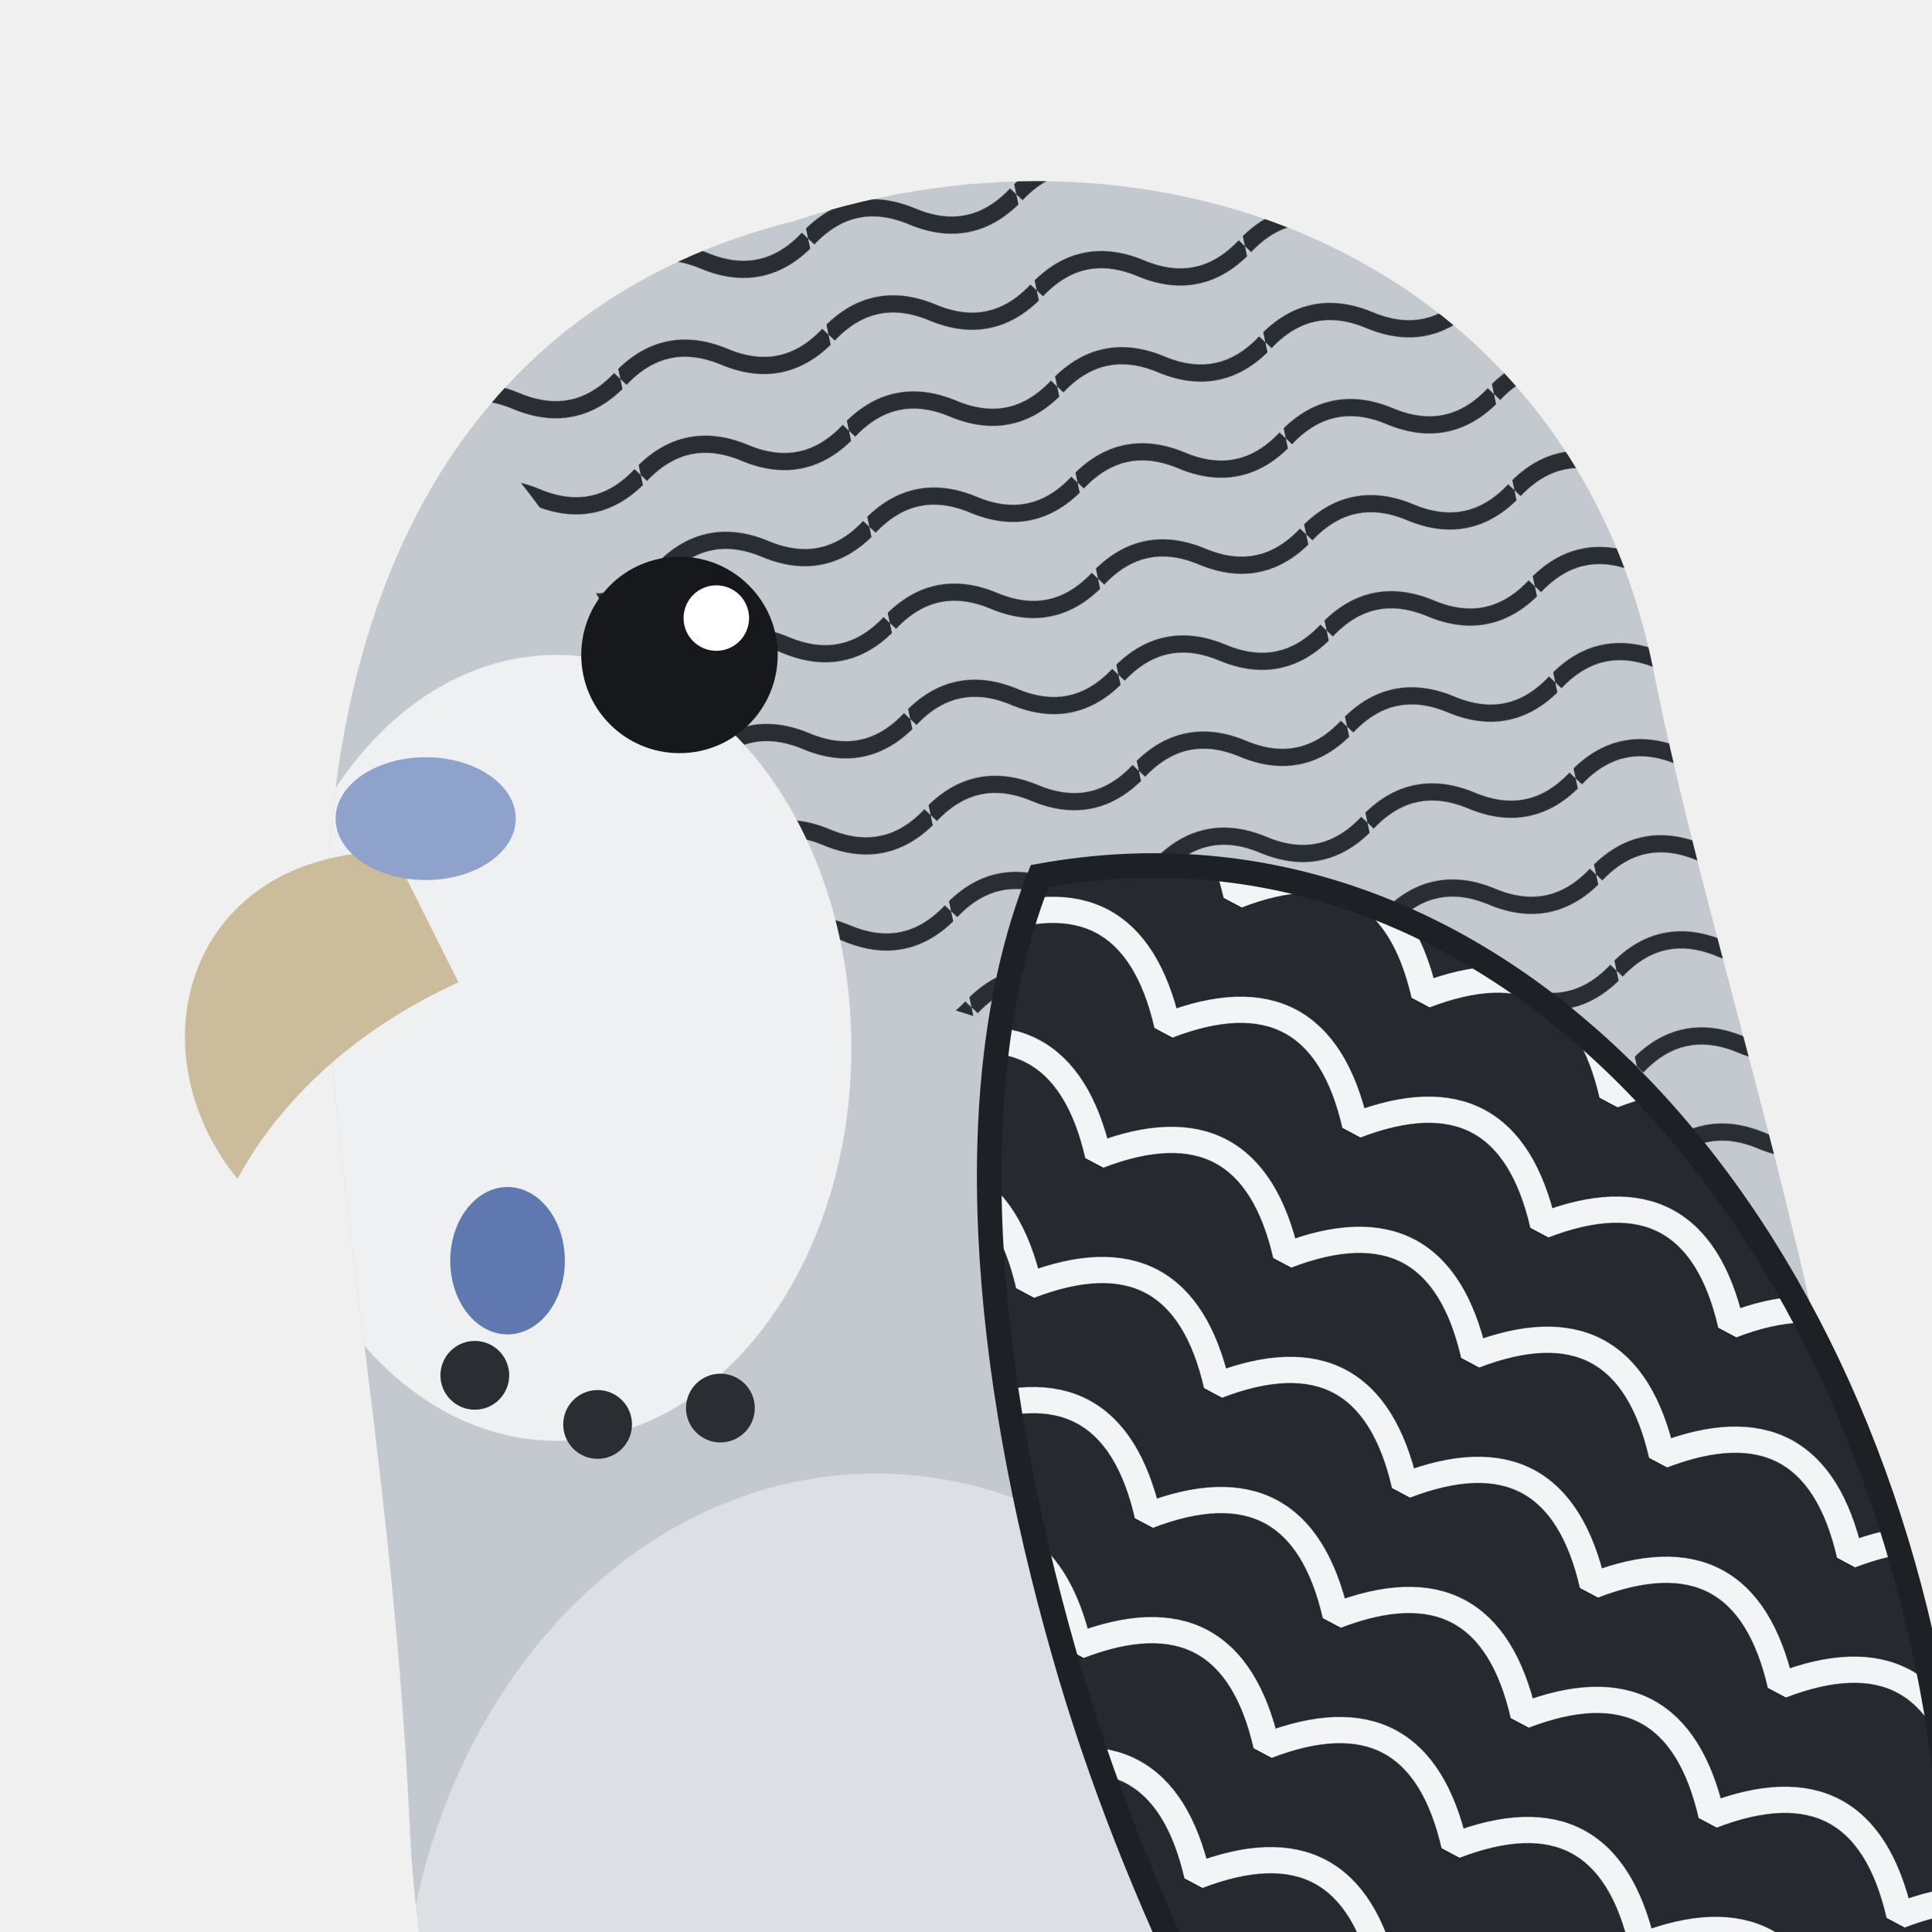
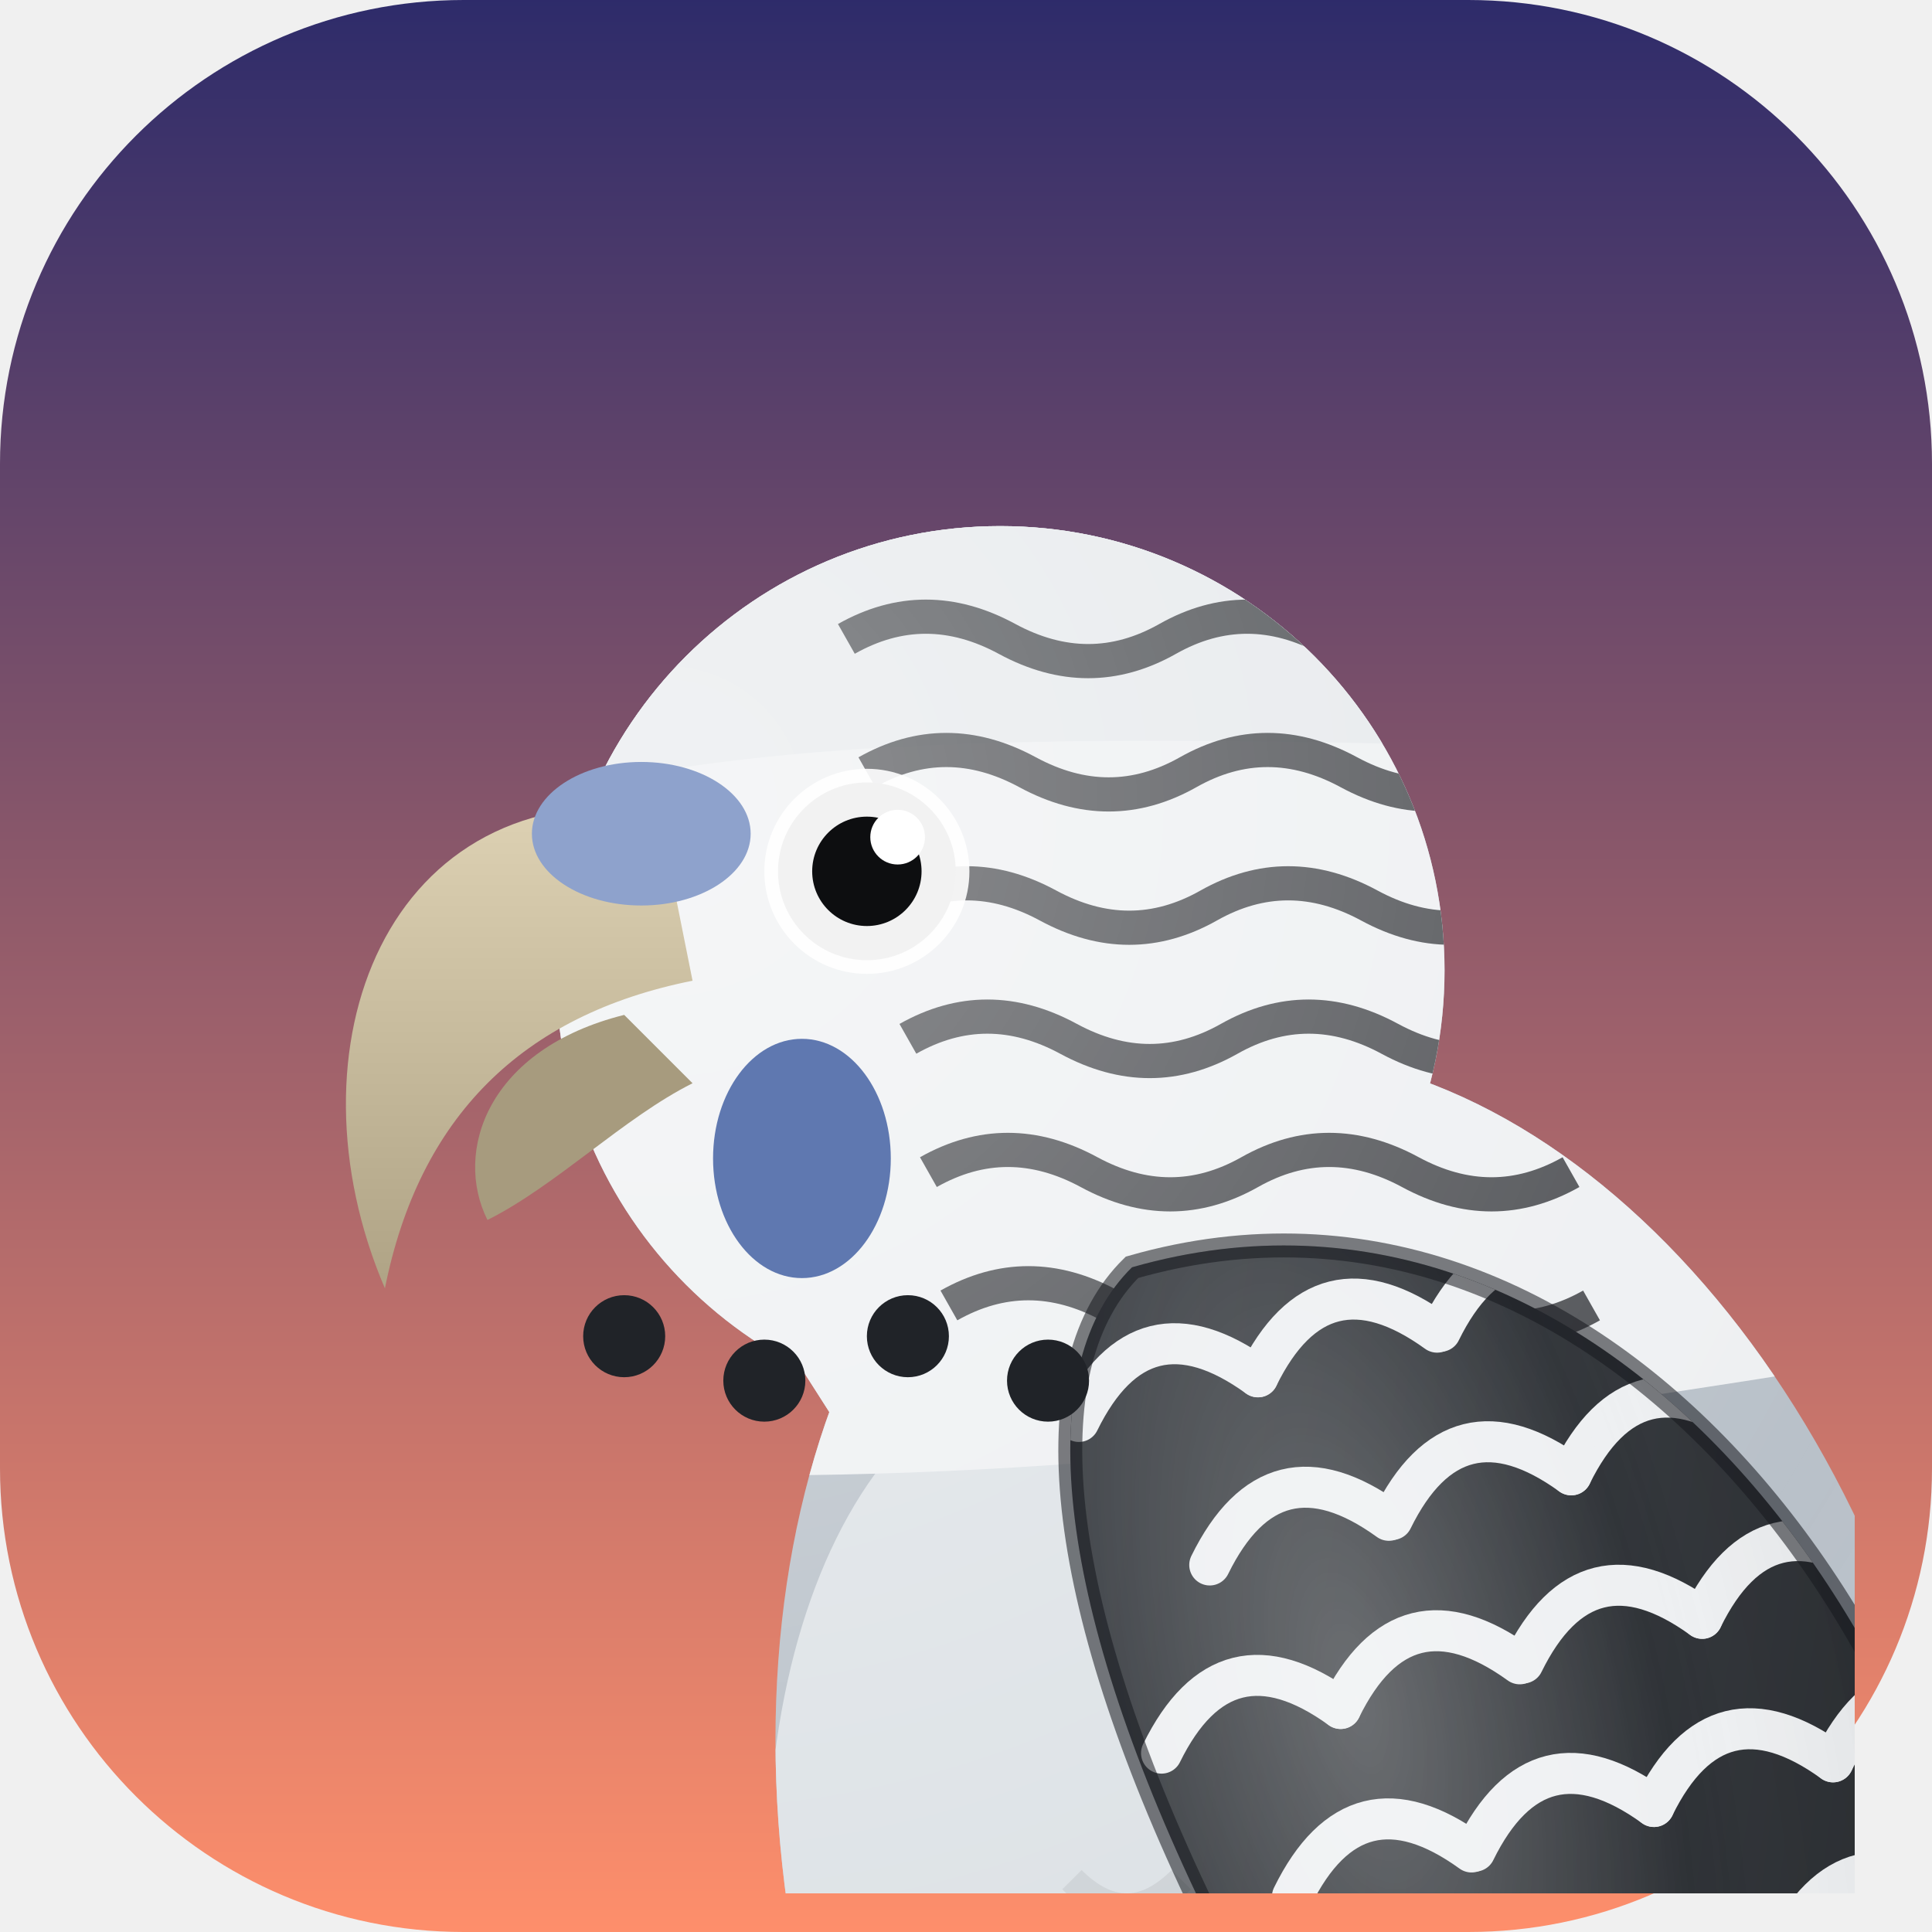
- <svg xmlns="http://www.w3.org/2000/svg" viewBox="92 32 236 236" width="236" height="236">
+ <svg xmlns="http://www.w3.org/2000/svg" viewBox="0 0 100 100">
  <defs>
-     <pattern id="scallop" width="26" height="18" patternUnits="userSpaceOnUse" patternTransform="rotate(28)">
-       <rect width="26" height="18" fill="#262a30" />
-       <path d="M0 17 Q13 2 26 17" fill="none" stroke="#f3f4f5" stroke-width="3.2" stroke-linecap="round" />
-     </pattern>
-     <pattern id="barring" width="26" height="12" patternUnits="userSpaceOnUse" patternTransform="rotate(-12)">
-       <path d="M0 6 Q6.5 1.5 13 6 T26 6" fill="none" stroke="#2a2d32" stroke-width="2.1" />
-     </pattern>
-     <pattern id="bark" width="34" height="14" patternUnits="userSpaceOnUse" patternTransform="rotate(-2)">
-       <path d="M0 4 Q9 2 17 5 T34 4" fill="none" stroke="#4a3120" stroke-width="1.6" opacity=".55" />
-       <path d="M6 10 Q14 8 22 11" fill="none" stroke="#9a7352" stroke-width="1.3" opacity=".6" />
-     </pattern>
-     <linearGradient id="wood" x1="0" y1="0" x2="0" y2="1">
-       <stop offset="0" stop-color="#8b6545" />
-       <stop offset=".55" stop-color="#6b4a31" />
-       <stop offset="1" stop-color="#4b3222" />
+     <linearGradient id="bgz" x1="0" y1="0" x2="0" y2="1">
+       <stop offset="0" stop-color="#2d2b6a" />
+       <stop offset="1" stop-color="#ff8f6b" />
    </linearGradient>
-     <clipPath id="bodyClip">
-       <path id="bodyPath" d="M205 95 C250 80 300 100 310 150 C320 200 345 260 335 320 C325 370 280 395 235 390 C185 385 160 340 158 290 C156 250 150 220 148 190 C146 140 165 105 205 95 Z" />
-     </clipPath>
  </defs>
-   <g transform="translate(-16 -36)">
-     <path d="M292 372 L326 352 L418 498 L392 506 Z" fill="#1f2226" />
-     <path d="M300 378 L318 366 L376 500 L360 504 Z" fill="#3b4352" />
-     <use href="#bodyPath" fill="#c3c9cf" />
-     <g clip-path="url(#bodyClip)">
-       <ellipse cx="215" cy="318" rx="58" ry="70" fill="#dce0e4" />
-       <path d="M150 60 L340 60 L340 210 C300 215 250 200 205 185 C185 150 175 120 150 110 Z" fill="url(#barring)" />
-       <ellipse cx="176" cy="196" rx="36" ry="48" fill="#eef0f2" />
+   <rect width="100" height="100" rx="24" fill="url(#bgz)" />
+   <svg viewBox="13 5 52 52" x="4" y="6" width="92" height="92" role="img" aria-label="Pixel">
+     <defs>
+       <radialGradient id="k1_lit" cx="0.3" cy="0.25" r="0.85">
+         <stop offset="0" stop-color="#fff" stop-opacity=".38" />
+         <stop offset=".45" stop-color="#fff" stop-opacity="0" />
+         <stop offset=".8" stop-color="#000" stop-opacity=".1" />
+         <stop offset="1" stop-color="#000" stop-opacity=".28" />
+       </radialGradient>
+       <linearGradient id="k1_wing" x1="0" y1="0" x2="1" y2="1">
+         <stop offset="0" stop-color="#404449" />
+         <stop offset="1" stop-color="#1e2125" />
+       </linearGradient>
+       <linearGradient id="k1_beak" x1="0" y1="0" x2="0" y2="1">
+         <stop offset="0" stop-color="#ddd1b3" />
+         <stop offset="1" stop-color="#afa385" />
+       </linearGradient>
+       <linearGradient id="k1_wood" x1="0" y1="0" x2="0" y2="1">
+         <stop offset="0" stop-color="#9a7350" />
+         <stop offset=".5" stop-color="#6e4c32" />
+         <stop offset="1" stop-color="#4a3222" />
+       </linearGradient>
+       <linearGradient id="k1_tail" x1="0" y1="0" x2="1" y2="1">
+         <stop offset="0" stop-color="#3b4148" />
+         <stop offset="1" stop-color="#20242a" />
+       </linearGradient>
+       <clipPath id="k1_clip">
+         <ellipse cx="51" cy="57" rx="17" ry="25" transform="rotate(-14 51 57)" />
+         <circle cx="40" cy="30" r="13" />
+         <path d="M30.9 36.5 L49.75 25.45 L56.1 44.5 L40.8 52Z" />
+       </clipPath>
+     </defs>
+     <path d="M59.3 75.2 Q69.3 93.9 81.5 102.6 Q77.5 88.2 63.4 72.3Z" fill="#252a31" stroke="#1b1f24" stroke-width=".5" />
+     <path d="M59.1 74.9 Q68.2 97.3 80.1 109.1 Q77 92.6 63.5 72.6Z" fill="url(#k1_tail)" stroke="#1b1f24" stroke-width=".5" />
+     <path d="M59 74.6 Q64.2 95.3 73.9 106.6 Q73.5 91.7 63.6 72.9Z" fill="#252a31" stroke="#1b1f24" stroke-width=".5" />
+     <g clip-path="url(#k1_clip)">
+       <rect x="0" y="0" width="100" height="100" fill="#b9c1c9" />
+       <ellipse cx="46.1" cy="62.1" rx="12.2" ry="21.3" fill="#dde2e6" transform="rotate(-14 46.1 62.1)" />
+       <path d="M0 0 H100 V35.9 C60.8 41.7 45.2 46.3 21.8 44.3 L0 44.3Z" fill="#eef0f2" />
+       <path d="M0 0 H100 V25.5 C47.8 22.9 34.8 22.2 24.4 25.5 L0 25.5Z" fill="#e6e9ec" />
+       <path d="M35.5 20.3 q2.3 -1.3 4.7 0 t4.7 0 t4.7 0 t4.7 0" fill="none" stroke="#25282d" stroke-width="1" opacity=".8" />
+       <path d="M36.1 24.2 q2.3 -1.3 4.7 0 t4.7 0 t4.7 0 t4.7 0" fill="none" stroke="#25282d" stroke-width="1" opacity=".8" />
+       <path d="M36.7 28.1 q2.3 -1.3 4.7 0 t4.7 0 t4.7 0 t4.7 0" fill="none" stroke="#25282d" stroke-width="1" opacity=".8" />
+       <path d="M37.3 32 q2.3 -1.3 4.7 0 t4.7 0 t4.7 0 t4.7 0" fill="none" stroke="#25282d" stroke-width="1" opacity=".8" />
+       <path d="M37.9 35.9 q2.3 -1.3 4.7 0 t4.7 0 t4.7 0 t4.7 0" fill="none" stroke="#25282d" stroke-width="1" opacity=".8" />
+       <path d="M38.5 39.8 q2.3 -1.3 4.7 0 t4.7 0 t4.7 0 t4.7 0" fill="none" stroke="#25282d" stroke-width="1" opacity=".8" />
+       <path d="M42.1 56.6 q1.6 1.6 3.2 0" stroke="#000" stroke-opacity=".07" stroke-width=".8" fill="none" />
+       <path d="M47.1 55.4 q1.6 1.6 3.2 0" stroke="#000" stroke-opacity=".07" stroke-width=".8" fill="none" />
+       <path d="M52 54.2 q1.6 1.6 3.2 0" stroke="#000" stroke-opacity=".07" stroke-width=".8" fill="none" />
+       <path d="M44 63.9 q1.6 1.6 3.2 0" stroke="#000" stroke-opacity=".07" stroke-width=".8" fill="none" />
+       <path d="M48.9 62.7 q1.6 1.6 3.2 0" stroke="#000" stroke-opacity=".07" stroke-width=".8" fill="none" />
+       <path d="M53.9 61.4 q1.6 1.6 3.2 0" stroke="#000" stroke-opacity=".07" stroke-width=".8" fill="none" />
+       <path d="M45.8 71.2 q1.6 1.6 3.2 0" stroke="#000" stroke-opacity=".07" stroke-width=".8" fill="none" />
+       <rect x="0" y="0" width="100" height="100" fill="url(#k1_lit)" />
    </g>
-     <path d="M235 175 C290 165 335 215 345 280 C352 330 345 380 330 420 C300 390 255 330 238 270 C228 235 225 200 235 175 Z" fill="url(#scallop)" />
-     <path d="M235 175 C290 165 335 215 345 280 C352 330 345 380 330 420 C300 390 255 330 238 270 C228 235 225 200 235 175 Z" fill="none" stroke="#1d2024" stroke-width="3" />
-     <circle cx="166" cy="236" r="4.2" fill="#2a2d32" />
-     <circle cx="181" cy="242" r="4.2" fill="#2a2d32" />
-     <circle cx="196" cy="240" r="4.2" fill="#2a2d32" />
-     <ellipse cx="170" cy="222" rx="7" ry="9" fill="#5f78b0" />
-     <path d="M156 172 C131 172 124 196 137 212 C143 201 153 193 164 188 Z" fill="#cbbd9c" />
-     <ellipse cx="160" cy="168" rx="11" ry="7.5" fill="#8ea2cc" />
-     <circle cx="191" cy="148" r="12" fill="#16181b" />
-     <circle cx="195.5" cy="143.5" r="4" fill="#ffffff" />
-   </g>
+     <g transform="rotate(-14 51 57)">
+       <clipPath id="k1_wc">
+         <path d="M48.5 37.5 C62.9 37 70 54.5 67.2 68.3 C65.5 79.5 62.9 88.3 61.5 92.5 C54.4 82 48.5 69.5 45.9 55.8 C43.9 45.8 45.1 39.5 48.5 37.5Z" />
+       </clipPath>
+       <path d="M48.5 37.5 C62.9 37 70 54.5 67.2 68.3 C65.5 79.5 62.9 88.3 61.5 92.5 C54.4 82 48.5 69.5 45.9 55.8 C43.9 45.8 45.1 39.5 48.5 37.5Z" fill="url(#k1_wing)" />
+       <g clip-path="url(#k1_wc)">
+         <path d="M50.8 61.1 Q55.3 80.8 61.2 93.2 Q59.6 79.6 52.9 60.4Z" fill="#292c2f" stroke="#6b6d6f" stroke-width=".5" />
+         <path d="M53.5 62.4 Q59.4 81.8 66.1 93.7 Q63.6 80.3 55.6 61.6Z" fill="#191c20" stroke="#6b6d6f" stroke-width=".5" />
+         <path d="M56.3 63.7 Q63.5 82.6 71 94.1 Q67.5 80.9 58.3 62.8Z" fill="#292c2f" stroke="#6b6d6f" stroke-width=".5" />
+         <path d="M59 65 Q67.6 83.4 75.9 94.3 Q71.5 81.3 61 64Z" fill="#191c20" stroke="#6b6d6f" stroke-width=".5" />
+         <path d="M61.8 66.3 Q71.6 84.1 80.6 94.4 Q75.3 81.8 63.7 65.2Z" fill="#292c2f" stroke="#6b6d6f" stroke-width=".5" />
+         <path d="M45.9 41.5 q2.7 -3.2 5.4 0" fill="none" stroke="#eef0f2" stroke-width="1.2" stroke-linecap="round" />
+         <path d="M51.3 41.5 q2.7 -3.2 5.4 0" fill="none" stroke="#eef0f2" stroke-width="1.2" stroke-linecap="round" />
+         <path d="M56.8 41.5 q2.7 -3.2 5.4 0" fill="none" stroke="#eef0f2" stroke-width="1.2" stroke-linecap="round" />
+         <path d="M62.2 41.5 q2.7 -3.2 5.4 0" fill="none" stroke="#eef0f2" stroke-width="1.2" stroke-linecap="round" />
+         <path d="M48.6 46.5 q2.7 -3.2 5.4 0" fill="none" stroke="#eef0f2" stroke-width="1.2" stroke-linecap="round" />
+         <path d="M54.1 46.5 q2.7 -3.2 5.4 0" fill="none" stroke="#eef0f2" stroke-width="1.2" stroke-linecap="round" />
+         <path d="M59.5 46.5 q2.7 -3.2 5.4 0" fill="none" stroke="#eef0f2" stroke-width="1.2" stroke-linecap="round" />
+         <path d="M64.9 46.5 q2.7 -3.2 5.4 0" fill="none" stroke="#eef0f2" stroke-width="1.2" stroke-linecap="round" />
+         <path d="M45.9 51.5 q2.7 -3.2 5.4 0" fill="none" stroke="#eef0f2" stroke-width="1.2" stroke-linecap="round" />
+         <path d="M51.3 51.5 q2.7 -3.2 5.4 0" fill="none" stroke="#eef0f2" stroke-width="1.2" stroke-linecap="round" />
+         <path d="M56.8 51.5 q2.7 -3.2 5.4 0" fill="none" stroke="#eef0f2" stroke-width="1.2" stroke-linecap="round" />
+         <path d="M62.2 51.5 q2.7 -3.2 5.4 0" fill="none" stroke="#eef0f2" stroke-width="1.2" stroke-linecap="round" />
+         <path d="M48.6 56.5 q2.7 -3.2 5.4 0" fill="none" stroke="#eef0f2" stroke-width="1.2" stroke-linecap="round" />
+         <path d="M54.1 56.5 q2.7 -3.2 5.4 0" fill="none" stroke="#eef0f2" stroke-width="1.2" stroke-linecap="round" />
+         <path d="M59.5 56.5 q2.7 -3.2 5.4 0" fill="none" stroke="#eef0f2" stroke-width="1.2" stroke-linecap="round" />
+         <path d="M64.9 56.5 q2.7 -3.2 5.4 0" fill="none" stroke="#eef0f2" stroke-width="1.2" stroke-linecap="round" />
+         <path d="M45.9 61.5 q2.7 -3.2 5.4 0" fill="none" stroke="#eef0f2" stroke-width="1.2" stroke-linecap="round" />
+         <path d="M51.3 61.5 q2.7 -3.2 5.4 0" fill="none" stroke="#eef0f2" stroke-width="1.2" stroke-linecap="round" />
+         <path d="M56.8 61.5 q2.7 -3.2 5.4 0" fill="none" stroke="#eef0f2" stroke-width="1.2" stroke-linecap="round" />
+         <path d="M62.2 61.5 q2.7 -3.2 5.4 0" fill="none" stroke="#eef0f2" stroke-width="1.2" stroke-linecap="round" />
+         <path d="M48.6 66.5 q2.7 -3.2 5.4 0" fill="none" stroke="#eef0f2" stroke-width="1.2" stroke-linecap="round" />
+         <path d="M54.1 66.5 q2.7 -3.2 5.4 0" fill="none" stroke="#eef0f2" stroke-width="1.2" stroke-linecap="round" />
+         <path d="M59.5 66.5 q2.7 -3.2 5.4 0" fill="none" stroke="#eef0f2" stroke-width="1.2" stroke-linecap="round" />
+         <path d="M64.9 66.5 q2.7 -3.2 5.4 0" fill="none" stroke="#eef0f2" stroke-width="1.2" stroke-linecap="round" />
+         <path d="M48.5 37.5 C62.9 37 70 54.5 67.2 68.3 C65.5 79.5 62.9 88.3 61.5 92.5 C54.4 82 48.5 69.5 45.9 55.8 C43.9 45.8 45.1 39.5 48.5 37.5Z" fill="url(#k1_lit)" opacity=".7" />
+       </g>
+       <path d="M48.5 37.5 C62.9 37 70 54.5 67.2 68.3 C65.5 79.5 62.9 88.3 61.5 92.5 C54.4 82 48.5 69.5 45.9 55.8 C43.9 45.8 45.1 39.5 48.5 37.5Z" fill="none" stroke="#17191d" stroke-opacity=".55" stroke-width=".7" />
+     </g>
+     <ellipse cx="34.2" cy="35.5" rx="2.6" ry="3.5" fill="#5f78b0" />
+     <circle cx="29" cy="40.7" r="1.2" fill="#202328" />
+     <circle cx="33.1" cy="42" r="1.2" fill="#202328" />
+     <circle cx="37.3" cy="40.7" r="1.2" fill="#202328" />
+     <circle cx="41.4" cy="42" r="1.2" fill="#202328" />
+     <circle cx="36.1" cy="27.1" r="3" fill="#ffffff" opacity=".9" />
+     <circle cx="36.1" cy="27.1" r="2.6" fill="#f2f2f2" />
+     <circle cx="36.1" cy="27.1" r="1.6" fill="#0d0e10" />
+     <circle cx="37" cy="26.1" r="0.8" fill="#ffffff" />
+     <path transform="translate(28 30.3)" d="M2 -5 C-6 -6 -9 2 -6 9 C-5 4 -2 1 3 0Z" fill="url(#k1_beak)" />
+     <path transform="translate(28 30.3)" d="M1 1 C-3 2 -4 5 -3 7 C-1 6 1 4 3 3Z" fill="#a79b7e" />
+     <ellipse cx="29.5" cy="26" rx="3.2" ry="2.1" fill="#8ea2cc" />
+   </svg>
</svg>
